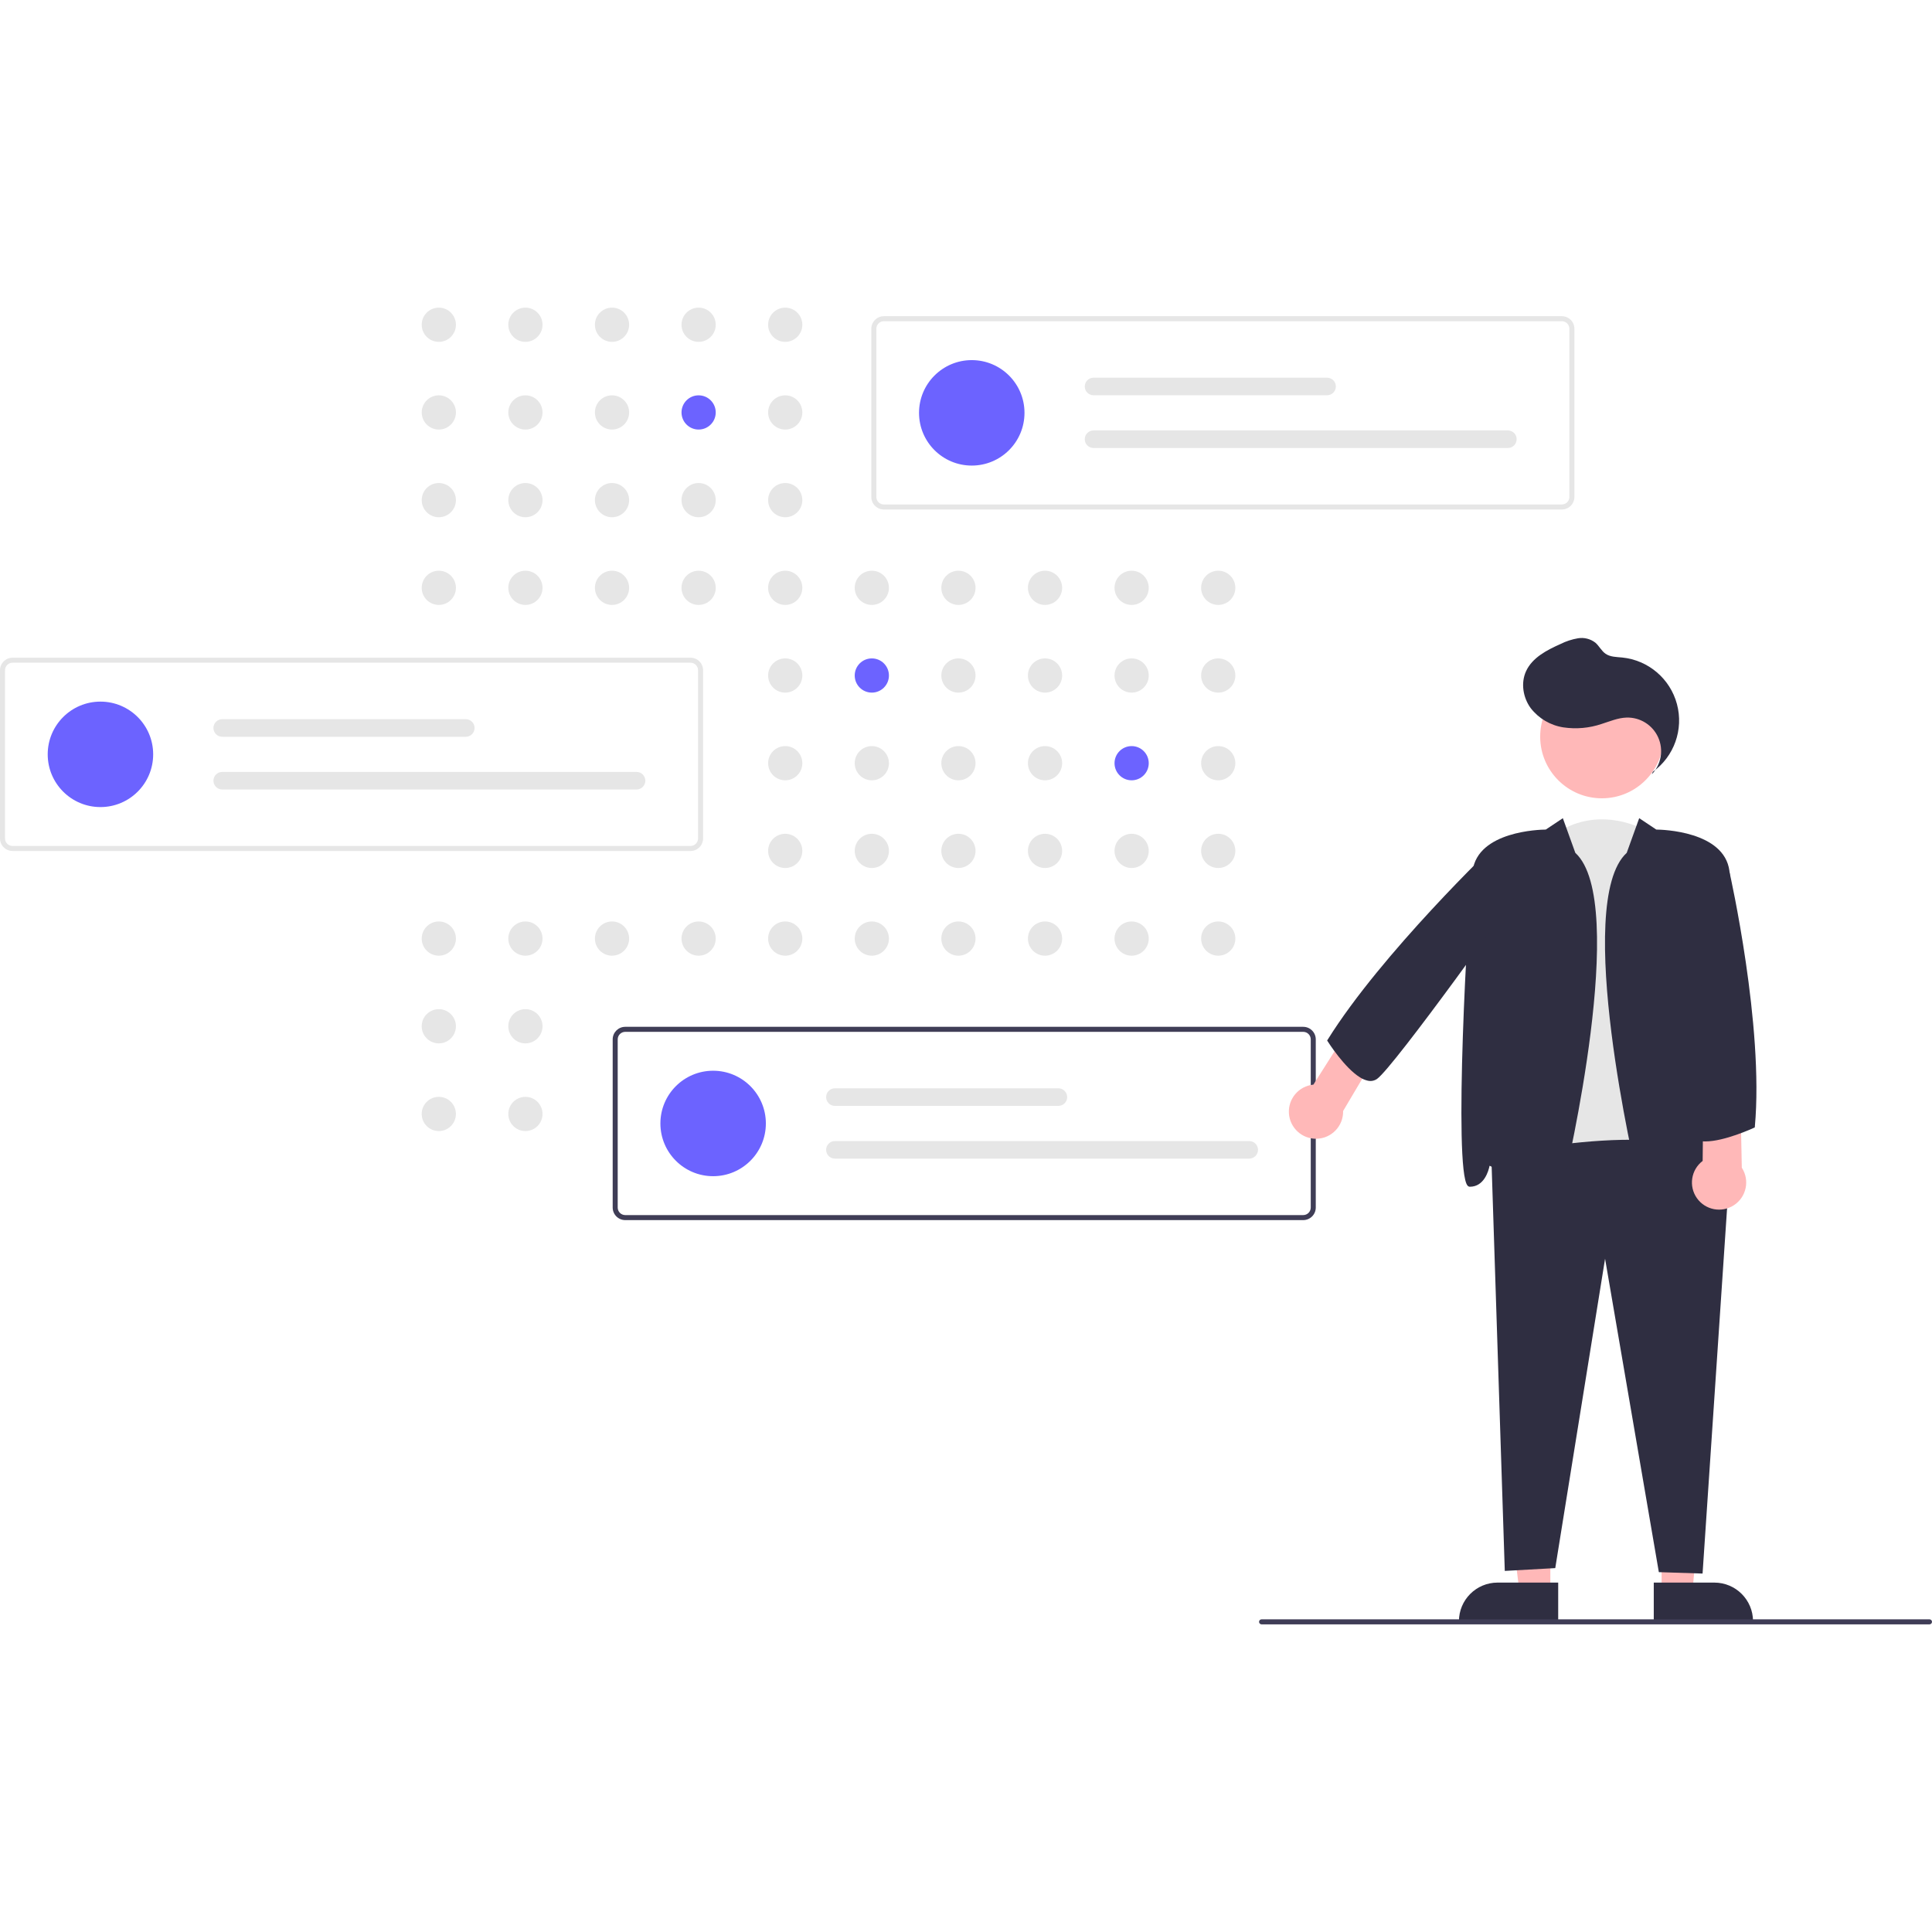
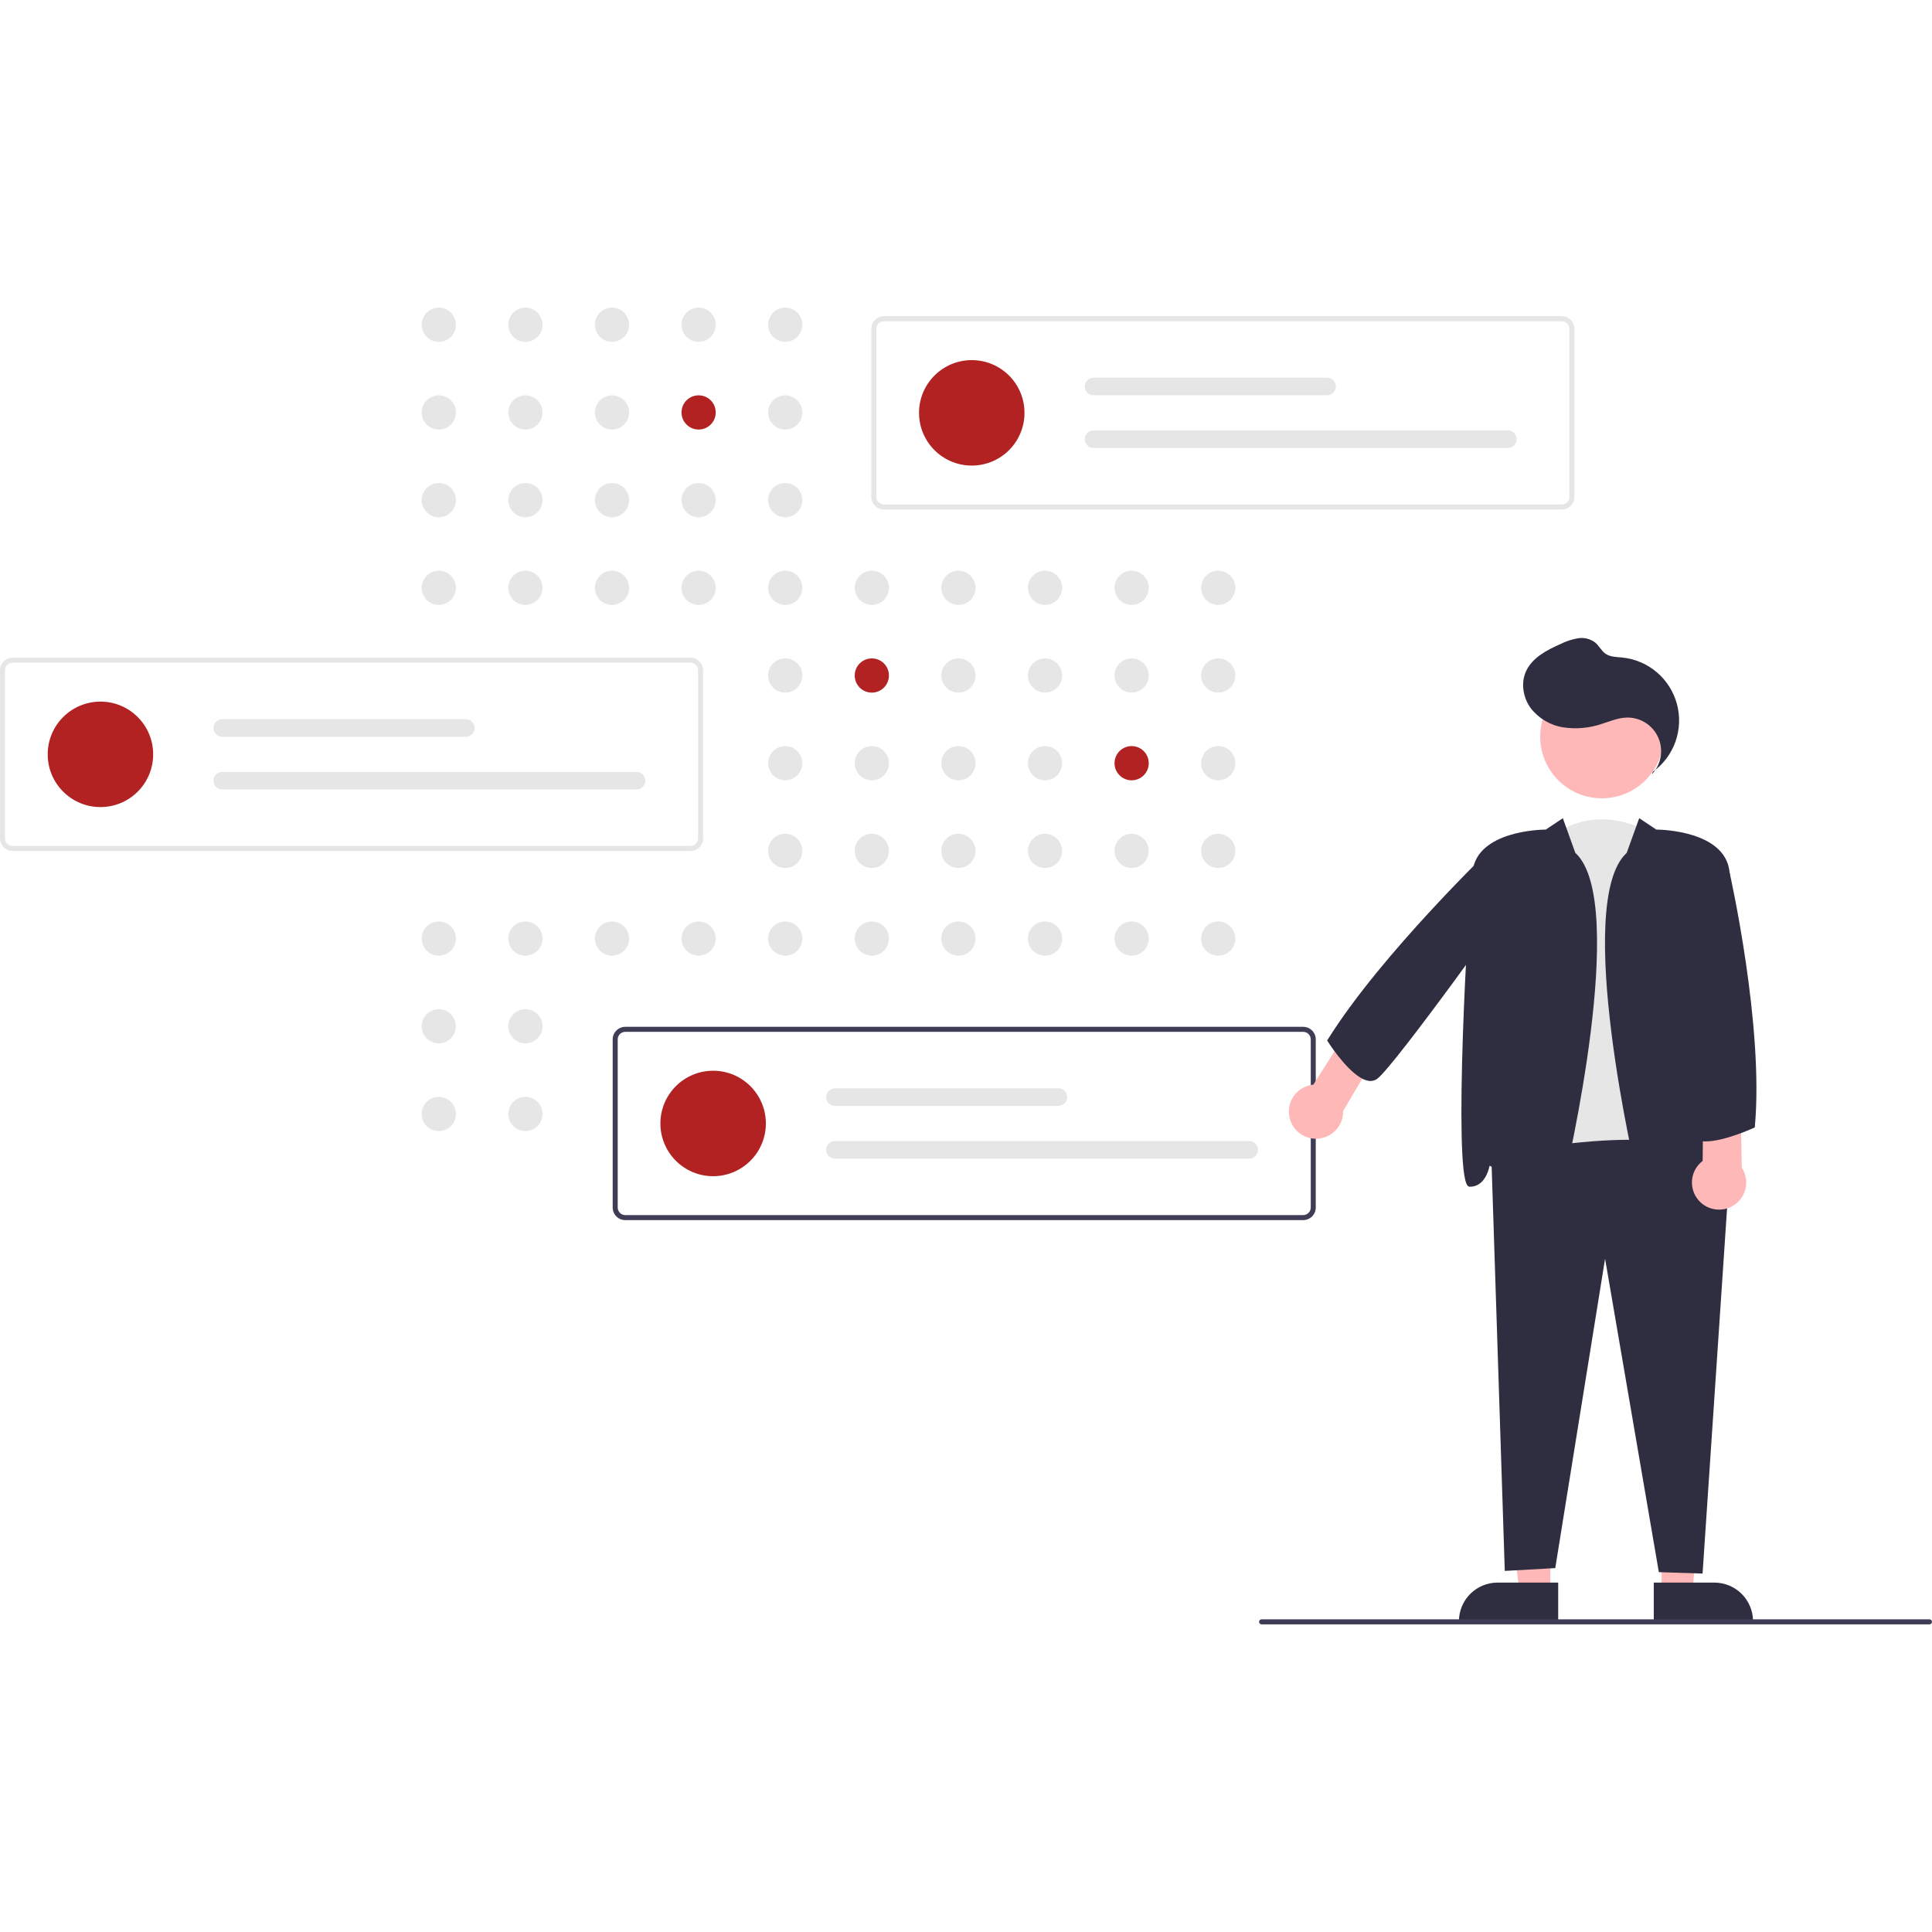
<svg xmlns="http://www.w3.org/2000/svg" id="f26437e7-89a7-4b5d-86a1-b6b68813c70b" data-name="Layer 1" width="400" height="400" viewBox="0 0 769.411 524.375">
  <circle cx="174.757" cy="6.813" r="6.813" fill="#e6e6e6" />
  <circle cx="209.246" cy="6.813" r="6.813" fill="#e6e6e6" />
  <circle cx="243.735" cy="6.813" r="6.813" fill="#e6e6e6" />
  <circle cx="278.224" cy="6.813" r="6.813" fill="#e6e6e6" />
  <circle cx="312.713" cy="6.813" r="6.813" fill="#e6e6e6" />
  <circle cx="174.757" cy="41.735" r="6.813" fill="#e6e6e6" />
  <circle cx="209.246" cy="41.735" r="6.813" fill="#e6e6e6" />
  <circle cx="243.735" cy="41.735" r="6.813" fill="#e6e6e6" />
-   <circle cx="278.224" cy="41.735" r="6.813" fill="#6c63ff" />
+   <circle cx="278.224" cy="41.735" r="6.813" fill="#b22222" />
  <circle cx="312.713" cy="41.735" r="6.813" fill="#e6e6e6" />
  <circle cx="381.691" cy="41.735" r="6.813" fill="#e6e6e6" />
  <circle cx="174.757" cy="76.657" r="6.813" fill="#e6e6e6" />
  <circle cx="209.246" cy="76.657" r="6.813" fill="#e6e6e6" />
  <circle cx="243.735" cy="76.657" r="6.813" fill="#e6e6e6" />
  <circle cx="278.224" cy="76.657" r="6.813" fill="#e6e6e6" />
  <circle cx="312.713" cy="76.657" r="6.813" fill="#e6e6e6" />
  <circle cx="174.757" cy="111.579" r="6.813" fill="#e6e6e6" />
  <circle cx="209.246" cy="111.579" r="6.813" fill="#e6e6e6" />
  <circle cx="243.735" cy="111.579" r="6.813" fill="#e6e6e6" />
  <circle cx="278.224" cy="111.579" r="6.813" fill="#e6e6e6" />
  <circle cx="312.713" cy="111.579" r="6.813" fill="#e6e6e6" />
  <circle cx="347.202" cy="111.579" r="6.813" fill="#e6e6e6" />
  <circle cx="381.691" cy="111.579" r="6.813" fill="#e6e6e6" />
  <circle cx="416.18" cy="111.579" r="6.813" fill="#e6e6e6" />
  <circle cx="450.669" cy="111.579" r="6.813" fill="#e6e6e6" />
  <circle cx="485.158" cy="111.579" r="6.813" fill="#e6e6e6" />
  <circle cx="312.713" cy="146.501" r="6.813" fill="#e6e6e6" />
-   <circle cx="347.202" cy="146.501" r="6.813" fill="#6c63ff" />
+   <circle cx="347.202" cy="146.501" r="6.813" fill="#b22222" />
  <circle cx="381.691" cy="146.501" r="6.813" fill="#e6e6e6" />
  <circle cx="416.18" cy="146.501" r="6.813" fill="#e6e6e6" />
  <circle cx="450.669" cy="146.501" r="6.813" fill="#e6e6e6" />
  <circle cx="485.158" cy="146.501" r="6.813" fill="#e6e6e6" />
  <circle cx="312.713" cy="181.423" r="6.813" fill="#e6e6e6" />
  <circle cx="347.202" cy="181.423" r="6.813" fill="#e6e6e6" />
  <circle cx="381.691" cy="181.423" r="6.813" fill="#e6e6e6" />
  <circle cx="416.18" cy="181.423" r="6.813" fill="#e6e6e6" />
-   <circle cx="450.669" cy="181.423" r="6.813" fill="#6c63ff" />
+   <circle cx="450.669" cy="181.423" r="6.813" fill="#b22222" />
  <circle cx="485.158" cy="181.423" r="6.813" fill="#e6e6e6" />
  <circle cx="312.713" cy="216.345" r="6.813" fill="#e6e6e6" />
  <circle cx="347.202" cy="216.345" r="6.813" fill="#e6e6e6" />
  <circle cx="381.691" cy="216.345" r="6.813" fill="#e6e6e6" />
  <circle cx="416.18" cy="216.345" r="6.813" fill="#e6e6e6" />
  <circle cx="450.669" cy="216.345" r="6.813" fill="#e6e6e6" />
  <circle cx="485.158" cy="216.345" r="6.813" fill="#e6e6e6" />
  <circle cx="174.757" cy="251.267" r="6.813" fill="#e6e6e6" />
  <circle cx="209.246" cy="251.267" r="6.813" fill="#e6e6e6" />
  <circle cx="243.735" cy="251.267" r="6.813" fill="#e6e6e6" />
  <circle cx="278.224" cy="251.267" r="6.813" fill="#e6e6e6" />
  <circle cx="312.713" cy="251.267" r="6.813" fill="#e6e6e6" />
  <circle cx="347.202" cy="251.267" r="6.813" fill="#e6e6e6" />
  <circle cx="381.691" cy="251.267" r="6.813" fill="#e6e6e6" />
  <circle cx="416.18" cy="251.267" r="6.813" fill="#e6e6e6" />
  <circle cx="450.669" cy="251.267" r="6.813" fill="#e6e6e6" />
  <circle cx="485.158" cy="251.267" r="6.813" fill="#e6e6e6" />
  <circle cx="174.753" cy="286.188" r="6.813" fill="#e6e6e6" />
  <circle cx="209.246" cy="286.189" r="6.813" fill="#e6e6e6" />
  <circle cx="174.753" cy="321.11" r="6.813" fill="#e6e6e6" />
  <circle cx="209.246" cy="321.111" r="6.813" fill="#e6e6e6" />
  <circle cx="278.224" cy="321.111" r="6.813" fill="#e6e6e6" />
  <path d="M837.295,268.197H567.294a5.006,5.006,0,0,1-5-5V196.221a5.006,5.006,0,0,1,5-5H837.295a5.006,5.006,0,0,1,5,5v66.976A5.006,5.006,0,0,1,837.295,268.197ZM567.294,193.221a3.003,3.003,0,0,0-3,3v66.976a3.003,3.003,0,0,0,3,3H837.295a3.003,3.003,0,0,0,3-3V196.221a3.003,3.003,0,0,0-3-3Z" transform="translate(-215.2943 -187.8126)" fill="#e6e6e6" />
-   <circle cx="387" cy="41.896" r="21" fill="#6c63ff" />
+   <circle cx="387" cy="41.896" r="21" fill="#b22222" />
  <path d="M650.794,215.708a3.5,3.5,0,1,0,0,7h93a3.5,3.5,0,1,0,0-7Z" transform="translate(-215.2943 -187.8126)" fill="#e6e6e6" />
  <path d="M650.794,236.708a3.5,3.5,0,1,0,0,7H815.794a3.5,3.5,0,1,0,0-7Z" transform="translate(-215.2943 -187.8126)" fill="#e6e6e6" />
  <path d="M490.295,404.197H220.294a5.006,5.006,0,0,1-5-5V332.221a5.006,5.006,0,0,1,5-5H490.295a5.006,5.006,0,0,1,5,5v66.976A5.006,5.006,0,0,1,490.295,404.197ZM220.294,329.221a3.003,3.003,0,0,0-3,3v66.976a3.003,3.003,0,0,0,3,3H490.295a3.003,3.003,0,0,0,3-3V332.221a3.003,3.003,0,0,0-3-3Z" transform="translate(-215.2943 -187.8126)" fill="#e6e6e6" />
-   <circle cx="40" cy="177.896" r="21" fill="#6c63ff" />
+   <circle cx="40" cy="177.896" r="21" fill="#b22222" />
  <path d="M303.794,351.709a3.5,3.5,0,0,0,0,7h97a3.5,3.5,0,0,0,0-7Z" transform="translate(-215.2943 -187.8126)" fill="#e6e6e6" />
  <path d="M303.794,372.709a3.5,3.5,0,0,0,0,7h165a3.5,3.5,0,0,0,0-7Z" transform="translate(-215.2943 -187.8126)" fill="#e6e6e6" />
  <path d="M734.295,551.197H464.294a5.006,5.006,0,0,1-5-5V479.221a5.006,5.006,0,0,1,5-5H734.295a5.006,5.006,0,0,1,5,5v66.976A5.006,5.006,0,0,1,734.295,551.197ZM464.294,476.221a3.003,3.003,0,0,0-3,3v66.976a3.003,3.003,0,0,0,3,3H734.295a3.003,3.003,0,0,0,3-3V479.221a3.003,3.003,0,0,0-3-3Z" transform="translate(-215.2943 -187.8126)" fill="#3f3d56" />
-   <circle cx="284" cy="324.896" r="21" fill="#6c63ff" />
+   <circle cx="284" cy="324.896" r="21" fill="#b22222" />
  <path d="M547.794,498.709a3.5,3.5,0,0,0,0,7h89a3.5,3.5,0,0,0,0-7Z" transform="translate(-215.2943 -187.8126)" fill="#e6e6e6" />
  <path d="M547.794,519.709a3.5,3.5,0,0,0,0,7h165a3.5,3.5,0,0,0,0-7Z" transform="translate(-215.2943 -187.8126)" fill="#e6e6e6" />
  <path d="M879.544,534.211c-11.726,35.177-59.695-2.132-59.695-2.132l12.792-133.247c19.188-14.924,39.441-2.132,39.441-2.132Z" transform="translate(-215.2943 -187.8126)" fill="#e6e6e6" />
  <polygon points="661.731 464.458 678.076 464.63 673.993 511.745 661.733 511.746 661.731 464.458" fill="#ffb8b8" />
  <path d="M873.9,695.555h24.144a15.404,15.404,0,0,1,15.387,15.387v.5H873.9Z" transform="translate(-215.2943 -187.8126)" fill="#2f2e41" />
  <polygon points="617.421 464.458 599.327 464.457 605.159 511.745 617.419 511.746 617.421 464.458" fill="#ffb8b8" />
  <path d="M796.309,711.441v-.5A15.387,15.387,0,0,1,811.696,695.555l24.144.001-.001,15.887Z" transform="translate(-215.2943 -187.8126)" fill="#2f2e41" />
  <path d="M875.922,691.396l-21.413-124.823-19.84,123.214-20.101,1.117-5.36-165.086.404-.09c3.323-.744,81.537-17.923,94.359,6.652l.065.125L893.335,691.958Z" transform="translate(-215.2943 -187.8126)" fill="#2f2e41" />
  <circle cx="637.934" cy="170.843" r="24.561" fill="#ffb8b8" />
  <path d="M873.862,544.737c-2.879-.797-4.954-4.104-6.529-10.405-.272-1.086-25.772-109.711-4.207-129.392l4.971-13.808,6.803,4.535c2.407.022,27.021.646,29.124,16.423,2.059,15.443,7.666,118.913,2.03,125.349a1.219,1.219,0,0,1-.927.469c-5.711,0-7.444-6.336-7.851-8.356-1.358.562-5.402,2.629-12.049,9.275-4.117,4.117-7.345,6.09-10.012,6.09A5.037,5.037,0,0,1,873.862,544.737Z" transform="translate(-215.2943 -187.8126)" fill="#2f2e41" />
  <path d="M820.561,538.828c-6.648-6.648-10.693-8.714-12.049-9.275-.407,2.02-2.141,8.356-7.852,8.356a1.219,1.219,0,0,1-.927-.469c-5.635-6.436-.029-109.905,2.03-125.349,2.104-15.777,26.718-16.4,29.125-16.423l6.803-4.535,4.971,13.808c21.564,19.679-3.935,128.305-4.207,129.392-1.575,6.302-3.65,9.608-6.529,10.405a5.037,5.037,0,0,1-1.353.181C827.907,544.918,824.678,542.945,820.561,538.828Z" transform="translate(-215.2943 -187.8126)" fill="#2f2e41" />
  <path d="M873.506,372.685a25.204,25.204,0,0,0-12.208-45.54c-2.261-.226-4.696-.193-6.571-1.477-1.665-1.141-2.562-3.119-4.093-4.436a8.929,8.929,0,0,0-6.926-1.746,25.062,25.062,0,0,0-6.962,2.288c-5.446,2.428-11.235,5.417-13.714,10.84-2.147,4.698-1.199,10.491,1.84,14.667a20.41,20.41,0,0,0,13.016,7.686,32.535,32.535,0,0,0,15.285-1.376c3.241-1.02,6.442-2.41,9.838-2.523a13.369,13.369,0,0,1,10.145,22.564" transform="translate(-215.2943 -187.8126)" fill="#2f2e41" />
  <path d="M739.636,518.794a10.801,10.801,0,0,0,10.548-11.048l14.323-24.166L753.44,473.433,738.352,497.244a10.801,10.801,0,0,0,1.283,21.55Z" transform="translate(-215.2943 -187.8126)" fill="#ffb8b8" />
  <path d="M905.808,545.269A10.801,10.801,0,0,0,908.958,530.322l-.548-28.087-14.751-2.798L893.37,527.624a10.801,10.801,0,0,0,12.438,17.645Z" transform="translate(-215.2943 -187.8126)" fill="#ffb8b8" />
  <path d="M743.993,479.936l-.167-.265.165-.266c21.483-34.499,66.579-77.593,67.032-78.025l.143-.136,5.57-.057,6.021,15c-1.875,3.606-52.396,74.11-59.067,78.786a4.603,4.603,0,0,1-3.685.694,9.699,9.699,0,0,1-3.125-1.331C750.725,490.524,744.308,480.435,743.993,479.936Z" transform="translate(-215.2943 -187.8126)" fill="#2f2e41" />
  <path d="M890.852,519.303a4.57,4.57,0,0,1-2.707-2.484c-3.216-7.505,10.569-102.302,11.158-106.334l.111-.763,4.66,2.953.046.201c.138.605,13.713,60.997,10.033,101.126l-.026.287-.261.121c-.561.26-11.868,5.453-19.404,5.453A10.192,10.192,0,0,1,890.852,519.303Z" transform="translate(-215.2943 -187.8126)" fill="#2f2e41" />
  <path d="M983.706,712.187h-266a1,1,0,0,1,0-2h266a1,1,0,0,1,0,2Z" transform="translate(-215.2943 -187.8126)" fill="#3f3d56" />
</svg>
